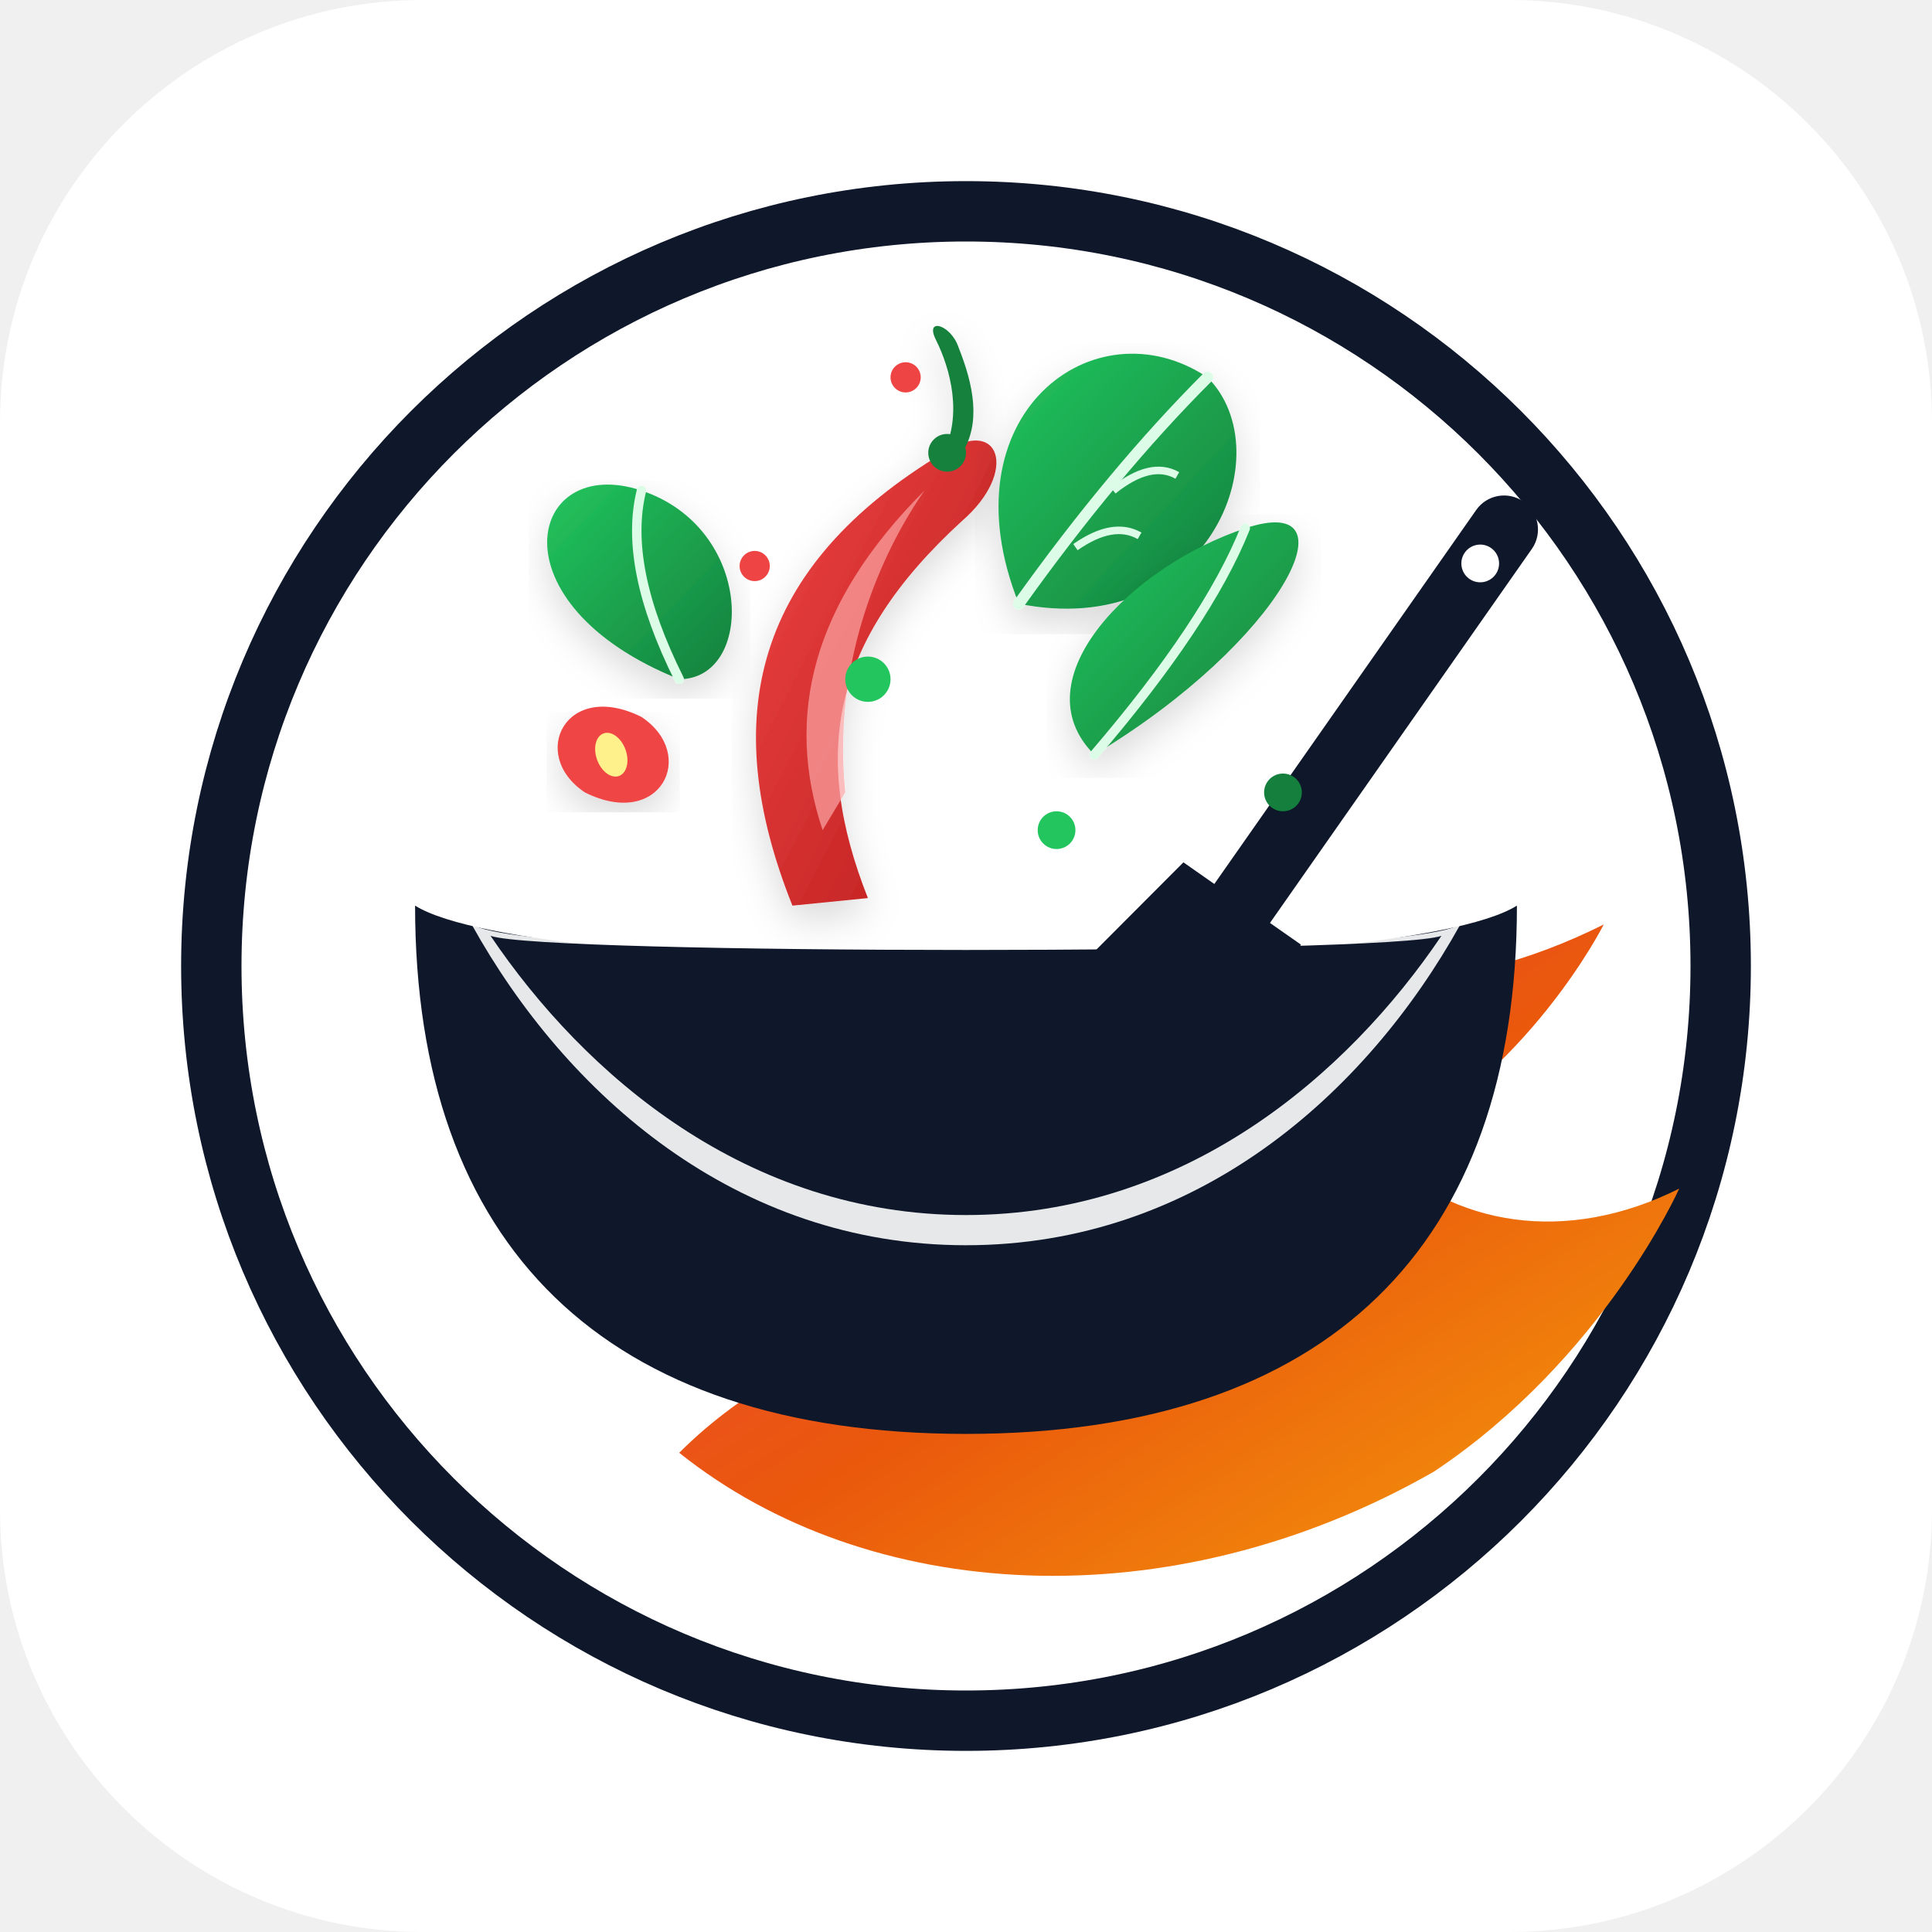
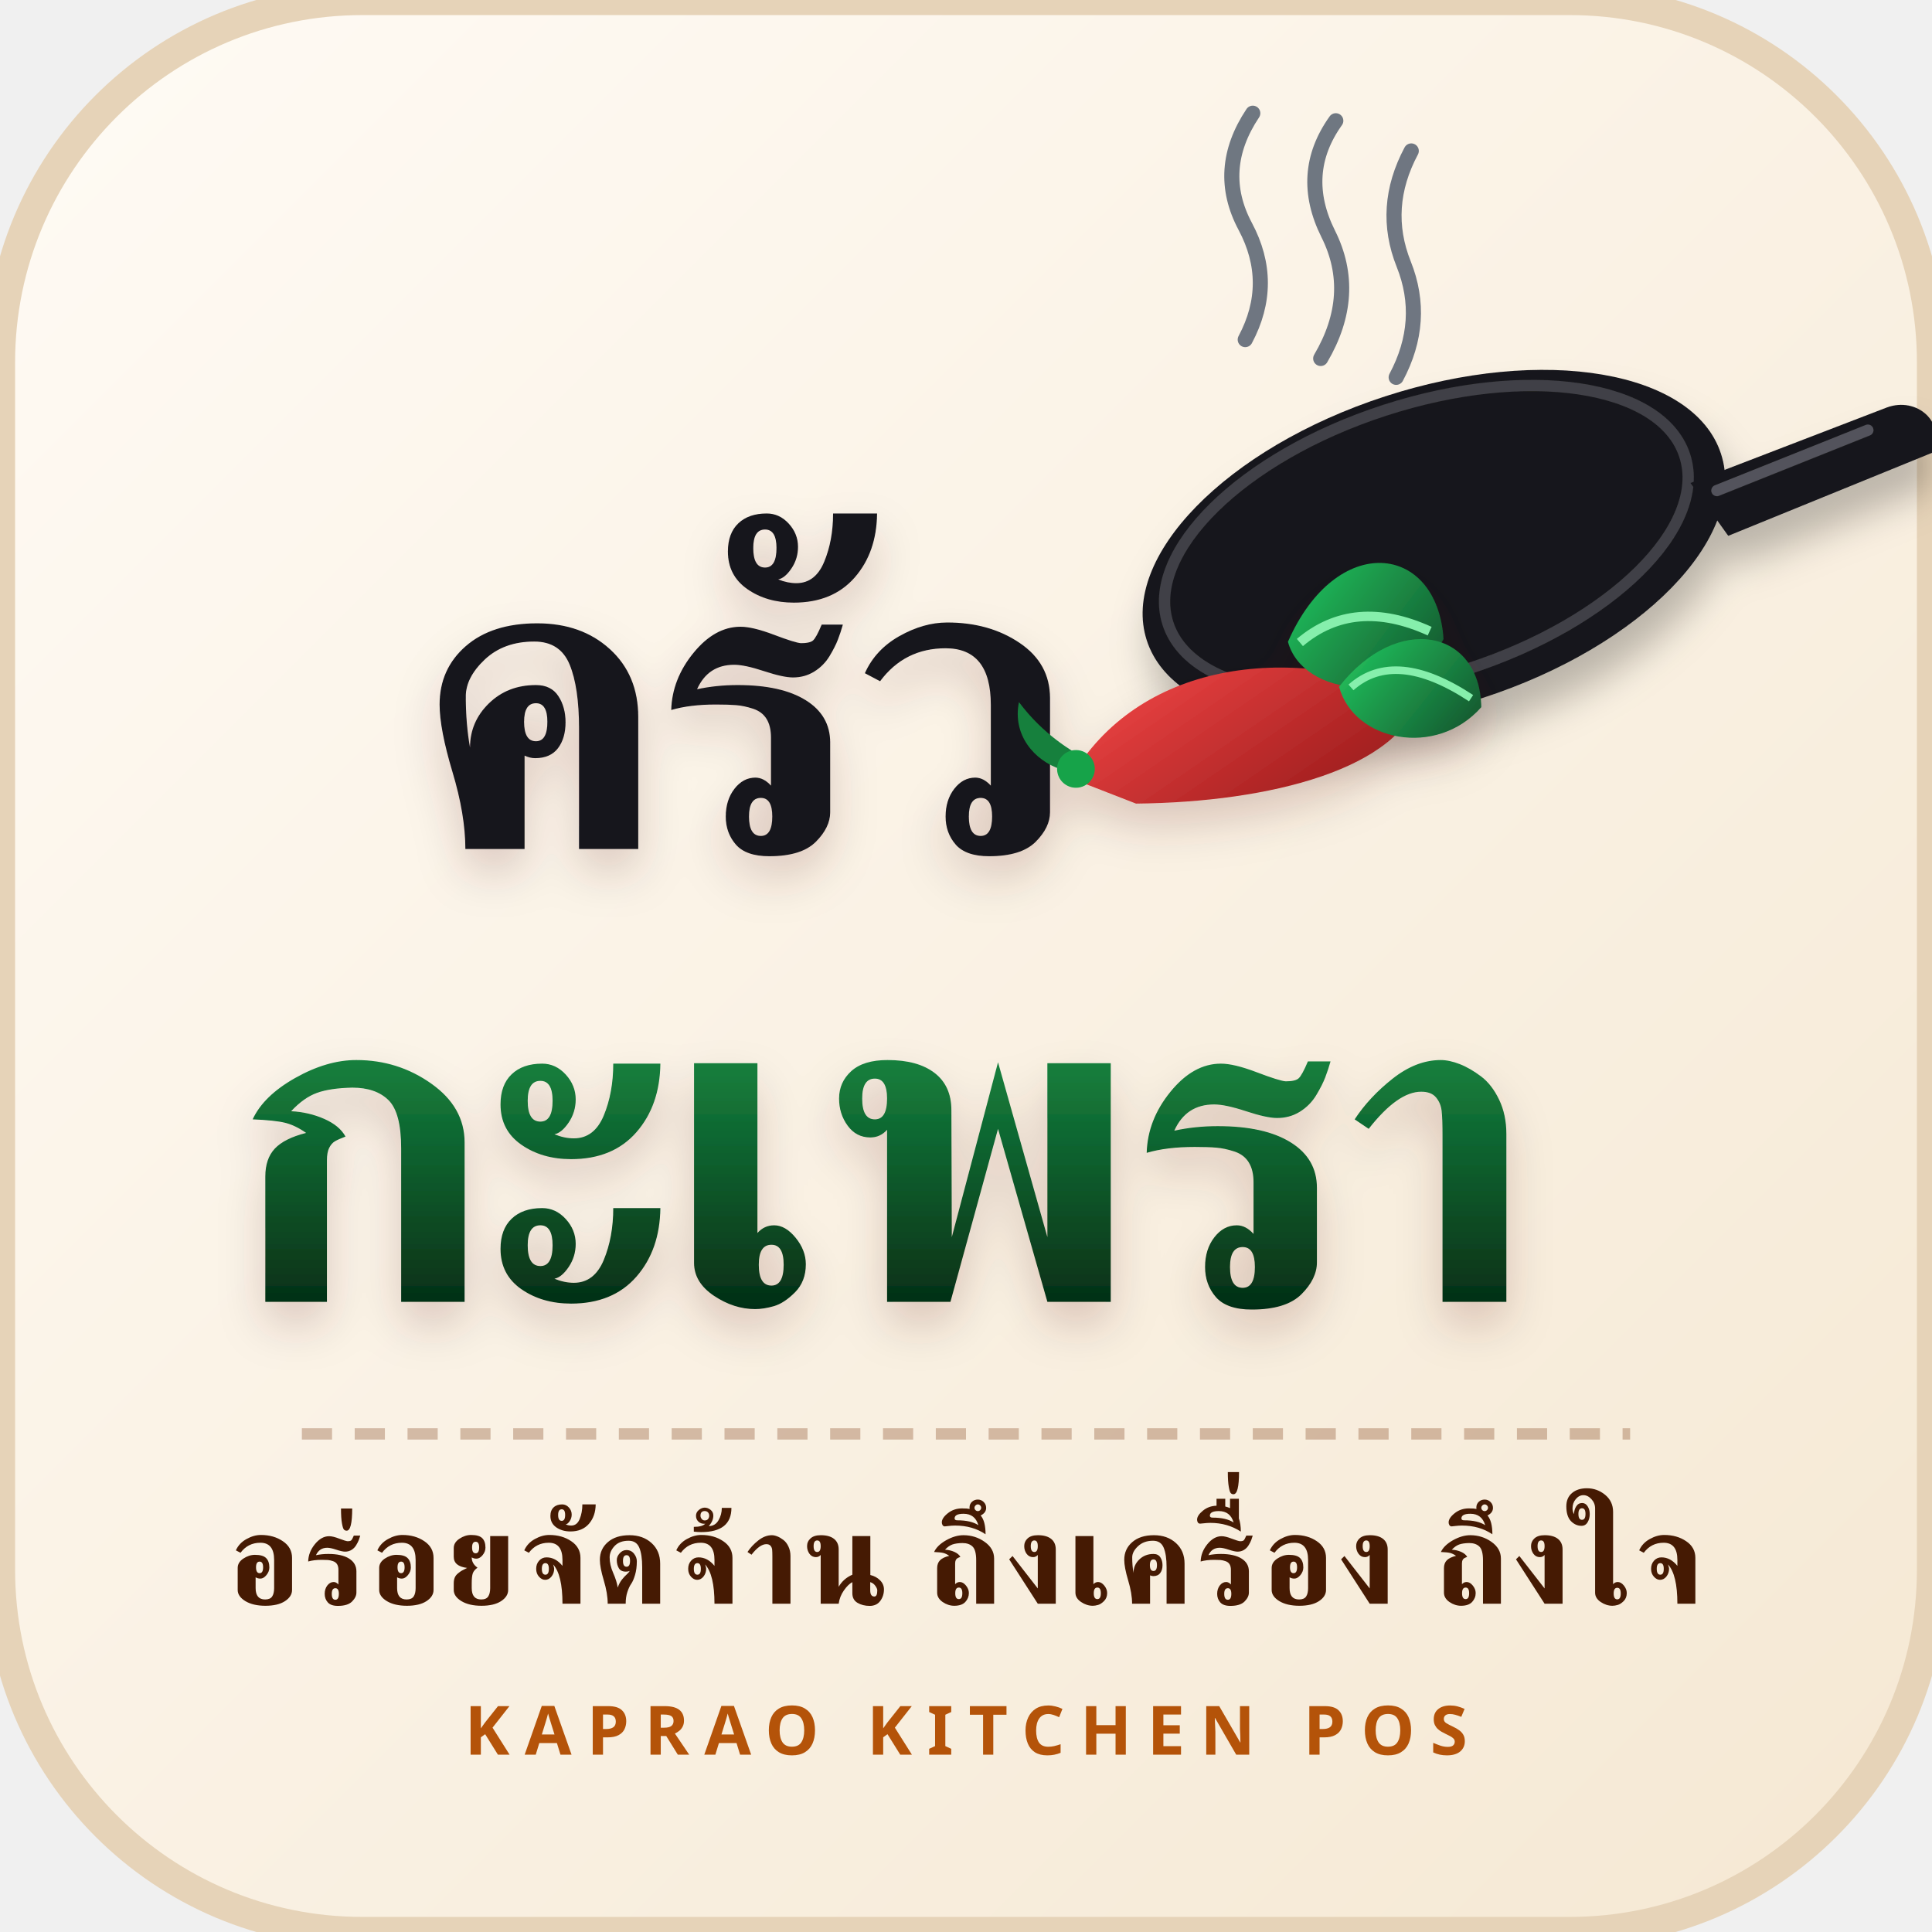
<svg xmlns="http://www.w3.org/2000/svg" viewBox="0 0 512 512" width="512" height="512">
  <defs>
-     <linearGradient id="chiliGrad" x1="0%" y1="0%" x2="100%" y2="100%">
-       <stop offset="0%" stop-color="#ef4444" />
-       <stop offset="100%" stop-color="#b91c1c" />
+     <linearGradient id="creamBg" x1="0%" y1="0%" x2="100%" y2="100%">
+       <stop offset="0%" stop-color="#FFFBF5" />
+       <stop offset="100%" stop-color="#F5E8D3" />
    </linearGradient>
-     <linearGradient id="leafGrad" x1="0%" y1="0%" x2="100%" y2="100%">
-       <stop offset="0%" stop-color="#22c55e" />
-       <stop offset="100%" stop-color="#15803d" />
+     <linearGradient id="chiliRed" x1="0%" y1="0%" x2="100%" y2="100%">
+       <stop offset="0%" stop-color="#EF4444" />
+       <stop offset="100%" stop-color="#991B1B" />
    </linearGradient>
-     <linearGradient id="flameGrad" x1="0%" y1="0%" x2="100%" y2="100%">
-       <stop offset="0%" stop-color="#ef4444" />
-       <stop offset="50%" stop-color="#ea580c" />
-       <stop offset="100%" stop-color="#f59e0b" />
+     <linearGradient id="basilGreen" x1="0%" y1="0%" x2="100%" y2="100%">
+       <stop offset="0%" stop-color="#22C55E" />
+       <stop offset="100%" stop-color="#14532D" />
    </linearGradient>
-     <filter id="shadow" x="-10%" y="-10%" width="120%" height="120%">
-       <feDropShadow dx="0" dy="4" stdDeviation="5" flood-opacity="0.15" />
+     <linearGradient id="krapaoTextGreen" x1="0%" y1="0%" x2="0%" y2="100%">
+       <stop offset="0%" stop-color="#15803D" />
+       <stop offset="100%" stop-color="#052E16" />
+     </linearGradient>
+     <filter id="softShadow" x="-10%" y="-10%" width="130%" height="130%">
+       <feDropShadow dx="0" dy="6" stdDeviation="6" flood-color="#451A03" flood-opacity="0.18" />
+     </filter>
+     <filter id="panShadow" x="-20%" y="-20%" width="140%" height="140%">
+       <feDropShadow dx="2" dy="8" stdDeviation="5" flood-opacity="0.25" />
    </filter>
  </defs>
-   <rect width="512" height="512" rx="112" fill="#FFFFFF" />
-   <circle cx="256" cy="256" r="200" fill="none" stroke="#0f172a" stroke-width="16" />
-   <path d="M 180 385 C 230 425 310 430 380 390 C 425 360 445 315 445 315 C 415 330 385 325 365 305 C 405 285 425 245 425 245 C 385 265 345 265 315 245 C 335 275 325 305 295 325 C 265 345 215 350 180 385 Z" fill="url(#flameGrad)" />
-   <path d="M 110 240 C 110 330 160 380 256 380 C 352 380 402 330 402 240 C 370 260 142 260 110 240 Z" fill="#0f172a" />
-   <path d="M 125 245 C 150 290 195 330 256 330 C 317 330 362 290 387 245 C 370 255 142 255 125 245 Z" fill="#ffffff" opacity="0.9" />
-   <path d="M 130 248 C 155 285 198 322 256 322 C 314 322 357 285 382 248 C 368 253 144 253 130 248 Z" fill="#0f172a" />
-   <g transform="rotate(35, 330, 240)">
-     <rect x="320" y="110" width="18" height="150" rx="9" fill="#0f172a" />
-     <path d="M 310 240 L 348 240 L 355 280 C 355 290 303 290 303 280 Z" fill="#0f172a" />
-     <circle cx="329" cy="130" r="5" fill="#ffffff" />
+   <rect width="512" height="512" rx="96" fill="url(#creamBg)" stroke="#E6D3B8" stroke-width="8" />
+   <g stroke="#334155" stroke-width="4" stroke-linecap="round" opacity="0.7">
+     <path d="M 330 90 Q 338 75 330 60 Q 322 45 332 30" fill="none" />
+     <path d="M 350 95 Q 360 78 352 62 Q 344 46 354 32" fill="none" />
+     <path d="M 370 100 Q 378 85 372 70 Q 366 55 374 40" fill="none" />
  </g>
-   <g filter="url(#shadow)">
-     <path d="M 210 240 C 190 190 200 150 250 120 C 265 110 270 125 255 138 C 220 170 215 200 230 238 Z" fill="url(#chiliGrad)" />
-     <path d="M 218 220 C 208 190 215 160 245 130 C 238 140 220 170 224 210 Z" fill="#fca5a5" opacity="0.7" />
-     <path d="M 250 120 C 255 110 252 98 248 90 C 245 84 252 86 254 92 C 258 102 260 112 255 120 Z" fill="#15803d" />
-     <circle cx="251" cy="120" r="5" fill="#15803d" />
+   <g filter="url(#panShadow)" transform="translate(10, 0)">
+     <ellipse cx="370" cy="145" rx="80" ry="42" fill="#18181B" transform="rotate(-18, 370, 145)" />
+     <ellipse cx="368" cy="143" rx="72" ry="36" fill="none" stroke="#3F3F46" stroke-width="3" transform="rotate(-18, 368, 143)" />
+     <path d="M 438 128 L 490 108 C 498 105 506 112 502 120 L 448 142 Z" fill="#18181B" />
+     <path d="M 445 130 L 485 114" stroke="#52525B" stroke-width="3" stroke-linecap="round" />
  </g>
-   <g filter="url(#shadow)">
-     <path d="M 270 160 C 250 110 290 80 320 100 C 340 120 320 170 270 160 Z" fill="url(#leafGrad)" />
-     <path d="M 270 160 Q 295 125 320 100" stroke="#dcfce7" stroke-width="3" fill="none" stroke-linecap="round" />
-     <path d="M 285 145 Q 295 138 302 142" stroke="#dcfce7" stroke-width="2" fill="none" />
-     <path d="M 295 130 Q 305 122 312 126" stroke="#dcfce7" stroke-width="2" fill="none" />
+   <g filter="url(#softShadow)">
+     <text x="110" y="225" font-family="'Sukhumvit Set', 'Kanit', 'Prompt', 'Thonburi', sans-serif" font-weight="900" font-size="112" fill="#18181B" letter-spacing="-2">ครัว</text>
+     <g transform="translate(265, 175) rotate(-15)">
+       <path d="M 10 35 C 35 10 75 15 105 38 C 95 55 60 55 25 46 Z" fill="url(#chiliRed)" />
+       <path d="M 8 32 C 2 28 -2 20 2 12 C 6 22 12 28 16 32 Z" fill="#15803D" />
+       <circle cx="12" cy="33" r="5" fill="#16A34A" />
+       <path d="M 75 15 C 95 -10 120 0 115 25 C 100 40 75 30 75 15 Z" fill="url(#basilGreen)" />
+       <path d="M 78 16 Q 95 8 112 22" stroke="#86EFAC" stroke-width="2.5" fill="none" />
+       <path d="M 85 30 C 105 15 125 25 120 45 C 105 55 85 45 85 30 Z" fill="url(#basilGreen)" />
+       <path d="M 88 31 Q 102 24 118 42" stroke="#86EFAC" stroke-width="2" fill="none" />
+     </g>
+     <text x="60" y="345" font-family="'Sukhumvit Set', 'Kanit', 'Prompt', 'Thonburi', sans-serif" font-weight="900" font-size="120" fill="url(#krapaoTextGreen)" letter-spacing="-2">กะเพรา</text>
  </g>
-   <g filter="url(#shadow)">
-     <path d="M 180 180 C 130 160 140 120 170 130 C 200 140 200 180 180 180 Z" fill="url(#leafGrad)" />
-     <path d="M 180 180 Q 165 150 170 130" stroke="#dcfce7" stroke-width="2.5" fill="none" stroke-linecap="round" />
+   <path d="M 80 380 L 432 380" stroke="#78350F" stroke-width="3" stroke-dasharray="8 6" opacity="0.3" />
+   <g font-family="'Kanit', 'Prompt', 'Sukhumvit Set', sans-serif" text-anchor="middle">
+     <text x="256" y="425" font-weight="800" font-size="34" fill="#451A03" letter-spacing="1">
+       อร่อยจัดจ้าน ถึงเครื่อง ถึงใจ
+     </text>
+     <text x="256" y="465" font-weight="700" font-size="18" fill="#B45309" letter-spacing="4">
+       KAPRAO KITCHEN POS
+     </text>
  </g>
-   <g filter="url(#shadow)">
-     <path d="M 290 200 C 340 170 360 130 330 140 C 300 150 270 180 290 200 Z" fill="url(#leafGrad)" />
-     <path d="M 290 200 Q 320 165 330 140" stroke="#dcfce7" stroke-width="2.5" fill="none" stroke-linecap="round" />
-   </g>
-   <g filter="url(#shadow)">
-     <path d="M 155 210 C 140 200 150 180 170 190 C 185 200 175 220 155 210 Z" fill="#ef4444" />
-     <ellipse cx="162" cy="200" rx="4" ry="6" fill="#fef08a" transform="rotate(-20 162 200)" />
-   </g>
-   <circle cx="230" cy="180" r="6" fill="#22c55e" />
-   <circle cx="280" cy="220" r="5" fill="#22c55e" />
-   <circle cx="200" cy="150" r="4" fill="#ef4444" />
-   <circle cx="340" cy="210" r="5" fill="#15803d" />
-   <circle cx="240" cy="100" r="4" fill="#ef4444" />
</svg>
